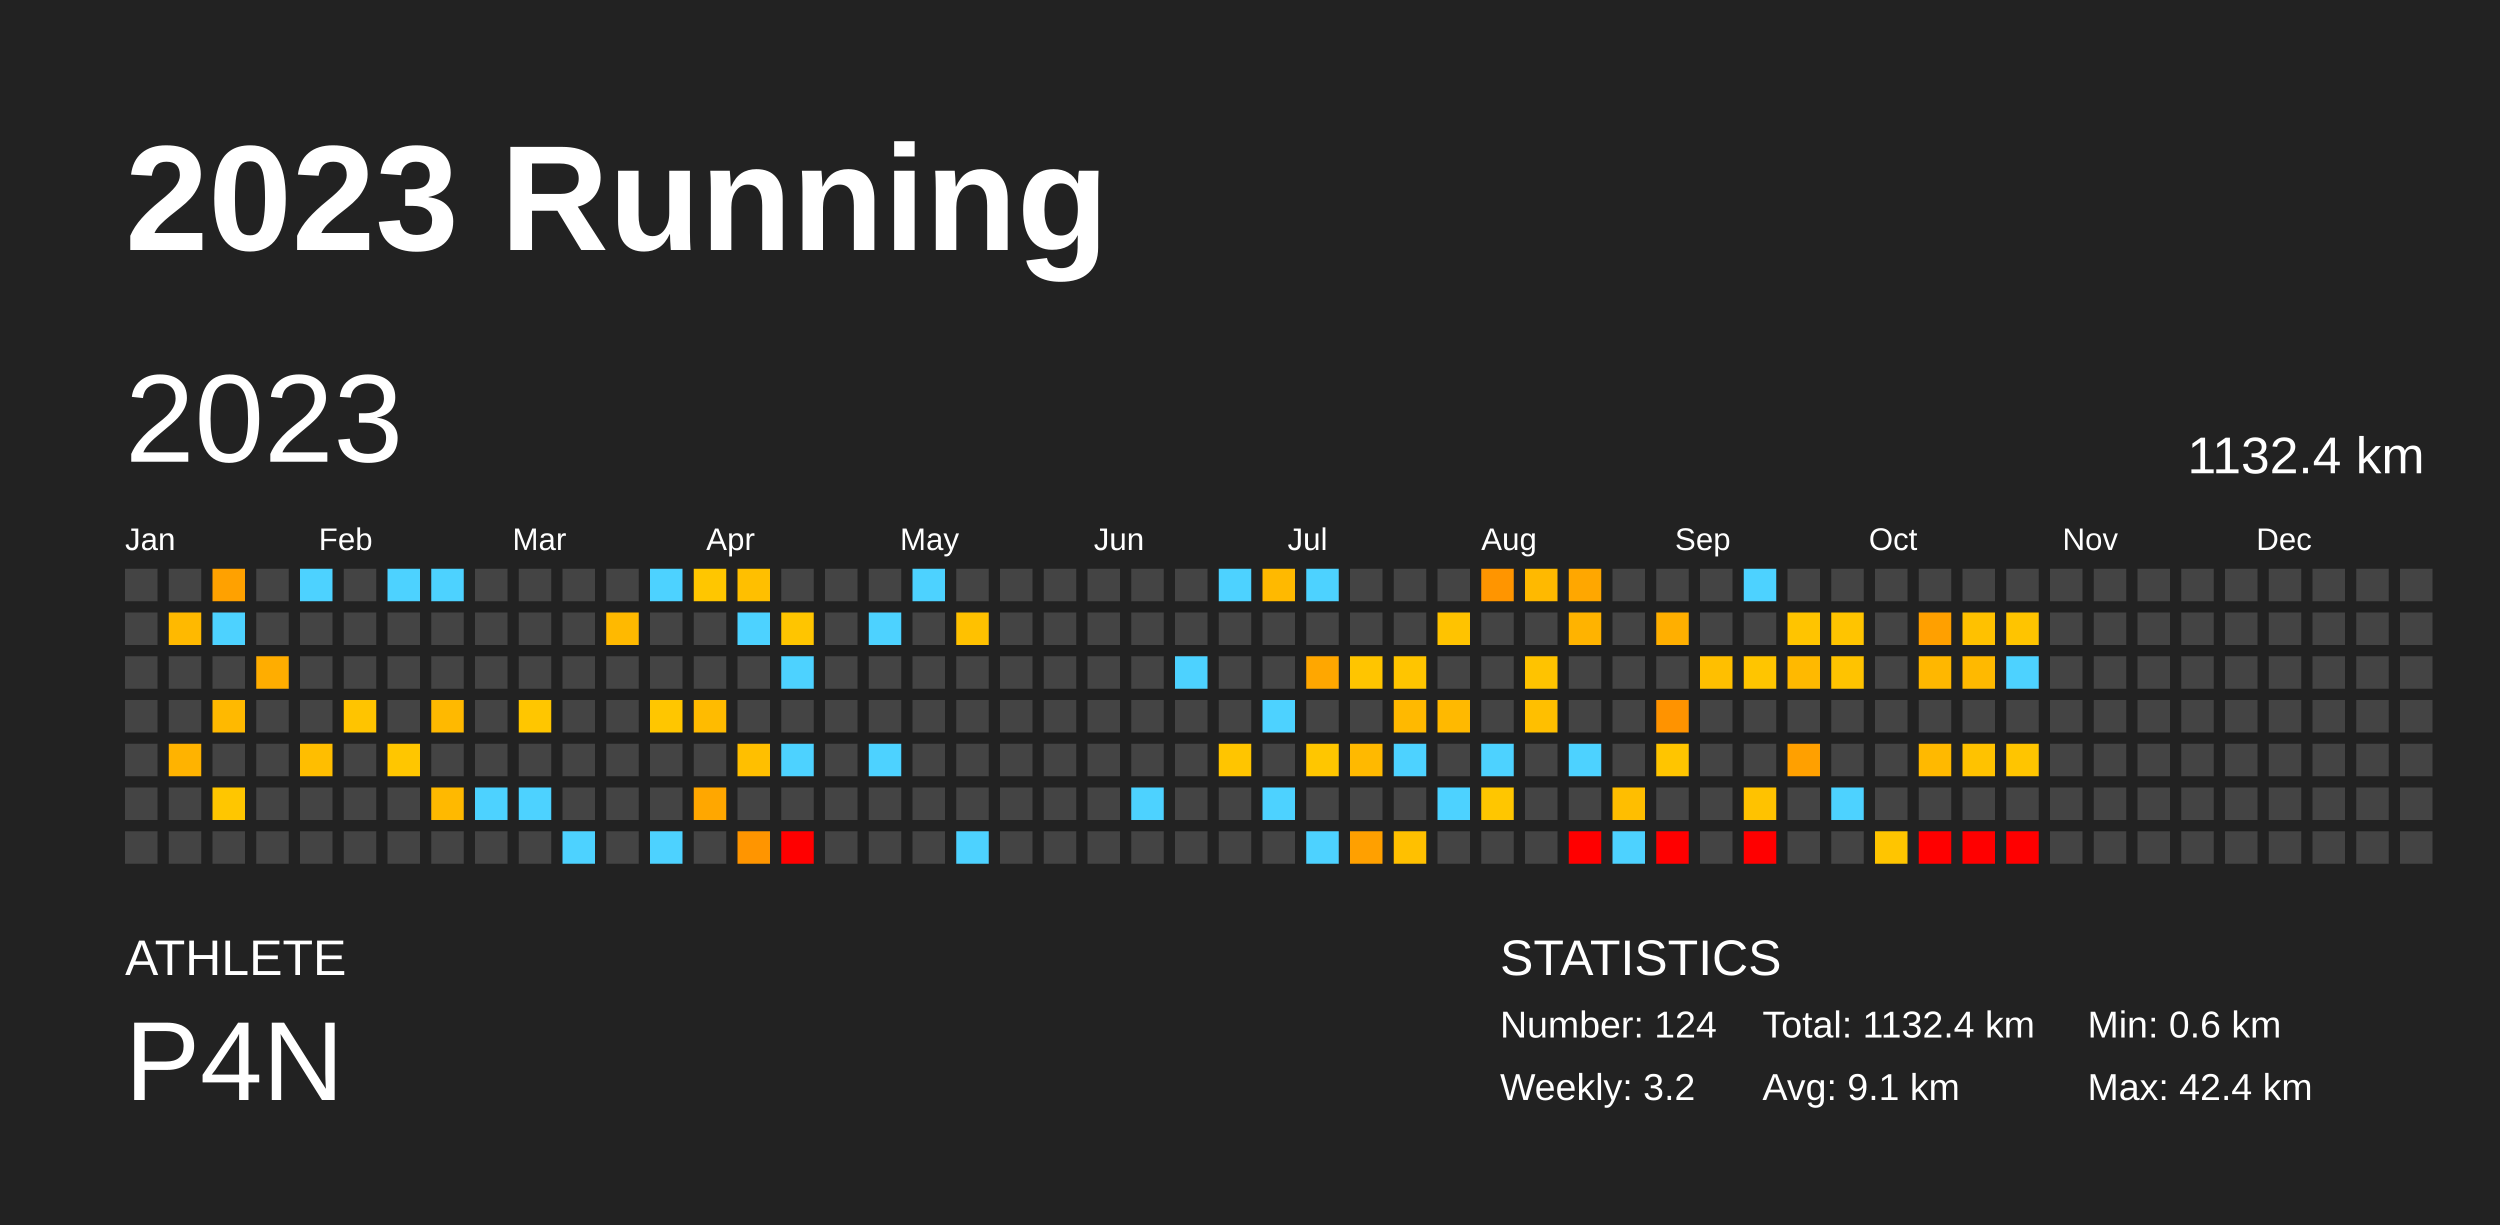
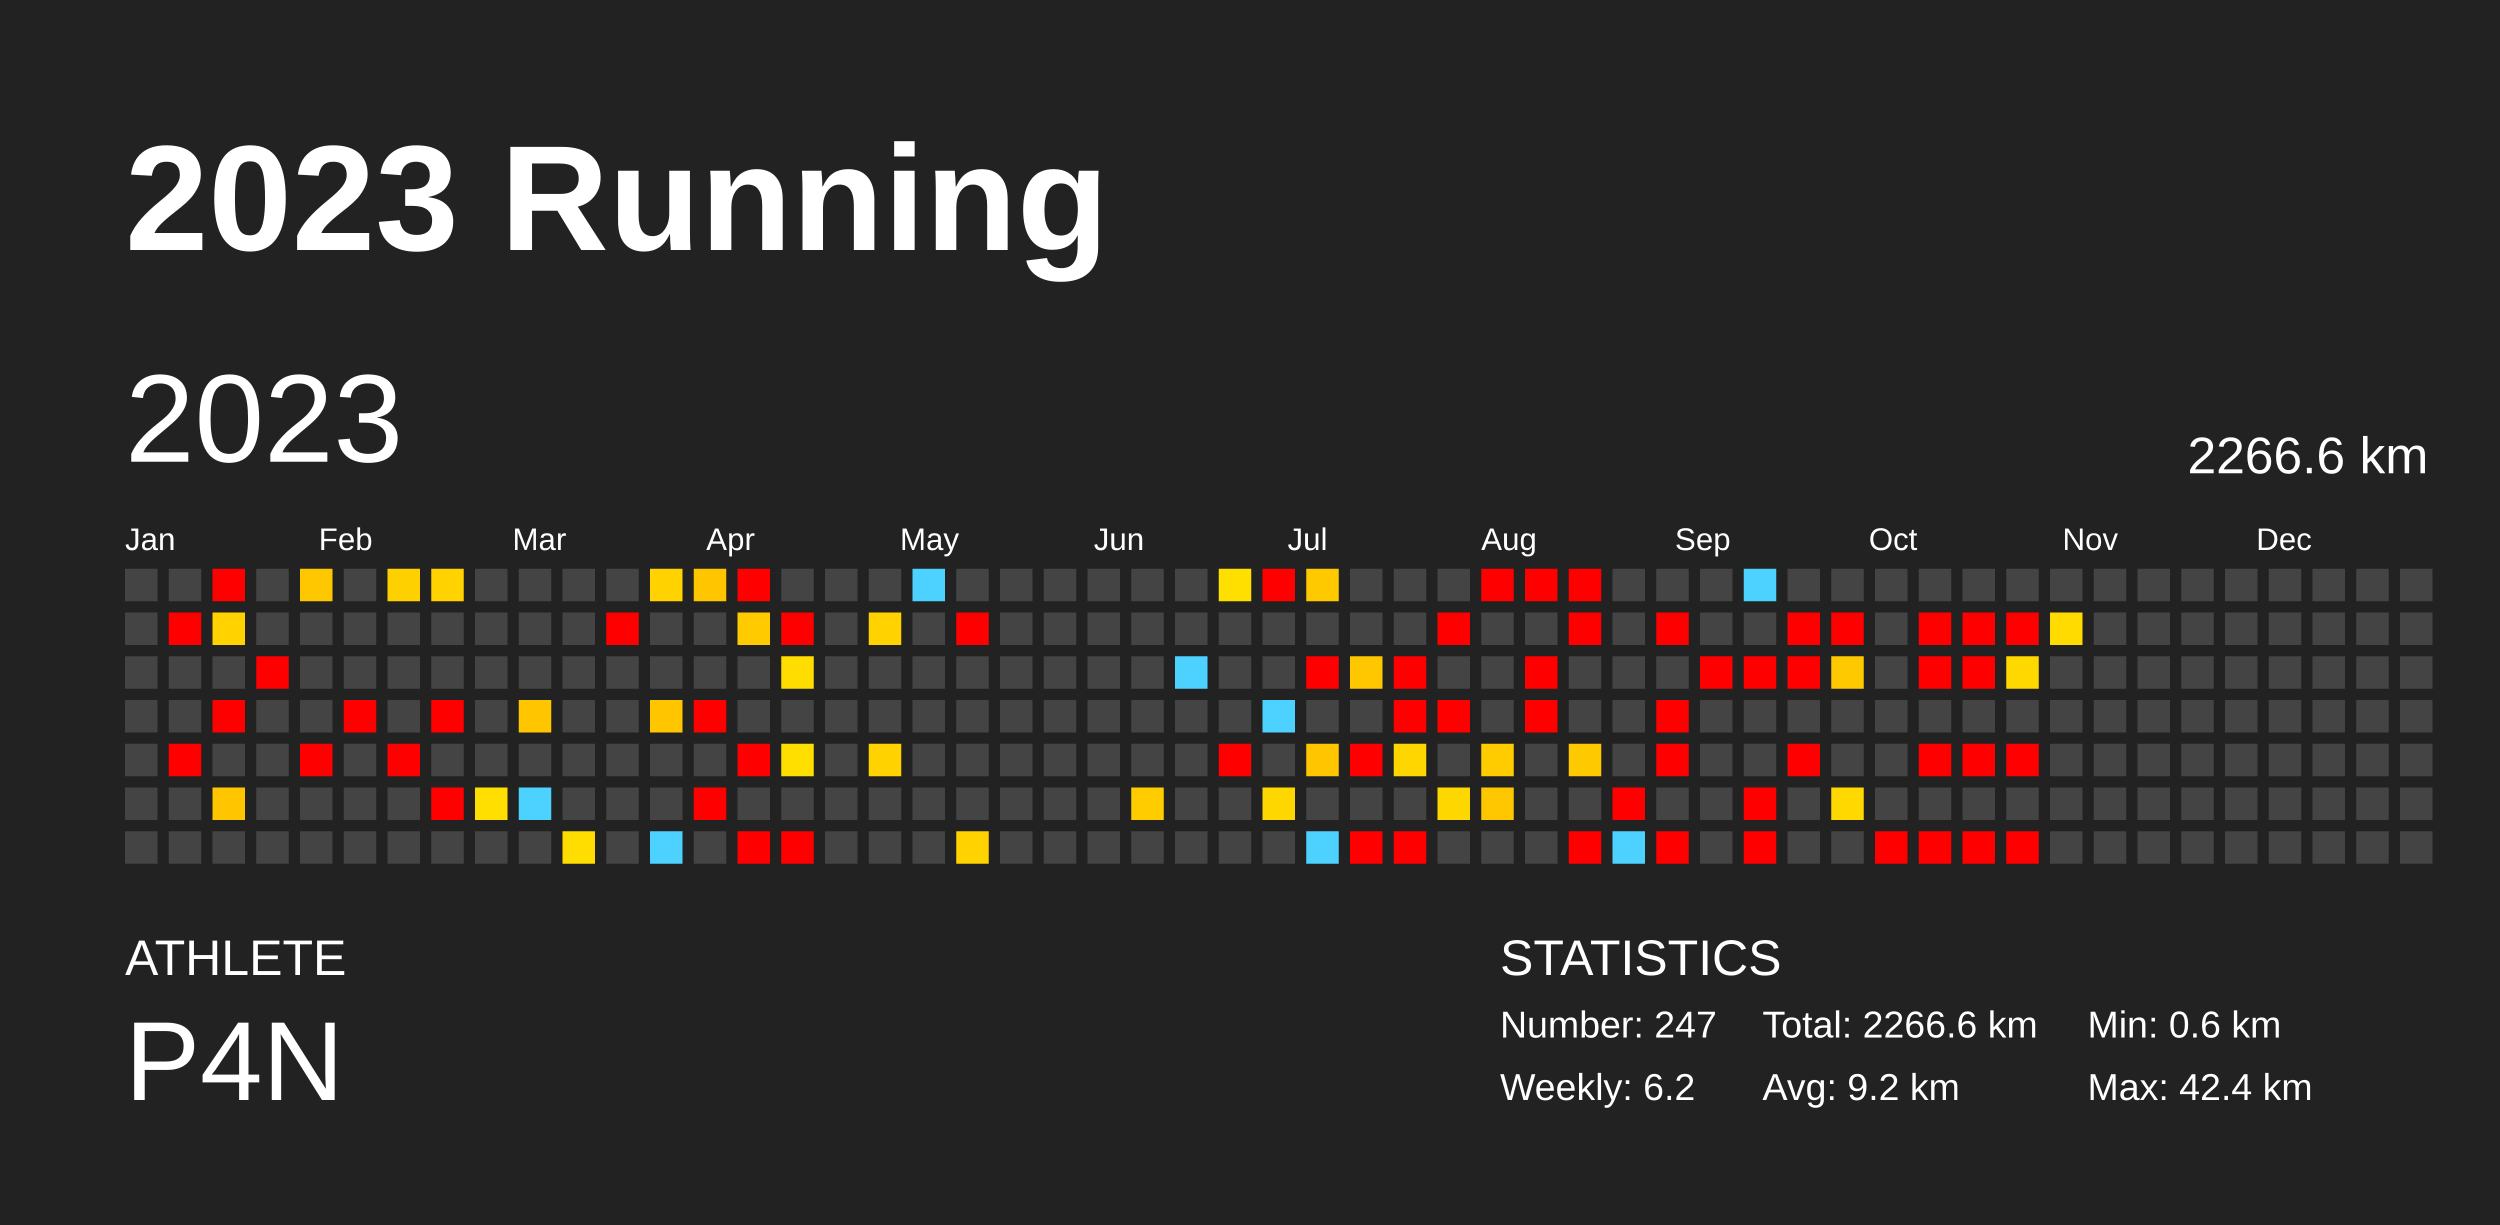
<svg xmlns="http://www.w3.org/2000/svg" baseProfile="full" height="98mm" version="1.1" viewBox="0,0,200,98" width="200mm">
  <defs />
  <rect fill="#222222" height="98" width="200" x="0" y="0" />
  <text fill="#FFFFFF" style="font-size:12px; font-family:Arial; font-weight:bold;" x="10" y="20">2023 Running</text>
  <text fill="#FFFFFF" style="font-size:4px; font-family:Arial" x="10" y="78">ATHLETE</text>
  <text fill="#FFFFFF" style="font-size:9px; font-family:Arial" x="10" y="88">P4N</text>
  <text fill="#FFFFFF" style="font-size:4px; font-family:Arial" x="120" y="78">STATISTICS</text>
-   <text fill="#FFFFFF" style="font-size:3px; font-family:Arial" x="120" y="83">Number: 124</text>
-   <text fill="#FFFFFF" style="font-size:3px; font-family:Arial" x="120" y="88">Weekly: 3.2</text>
-   <text fill="#FFFFFF" style="font-size:3px; font-family:Arial" x="141" y="83">Total: 1132.4 km</text>
-   <text fill="#FFFFFF" style="font-size:3px; font-family:Arial" x="141" y="88">Avg: 9.1 km</text>
+   <text fill="#FFFFFF" style="font-size:3px; font-family:Arial" x="120" y="83">Number: 247</text>
+   <text fill="#FFFFFF" style="font-size:3px; font-family:Arial" x="120" y="88">Weekly: 6.2</text>
+   <text fill="#FFFFFF" style="font-size:3px; font-family:Arial" x="141" y="83">Total: 2266.6 km</text>
+   <text fill="#FFFFFF" style="font-size:3px; font-family:Arial" x="141" y="88">Avg: 9.2 km</text>
  <text fill="#FFFFFF" style="font-size:3px; font-family:Arial" x="167" y="83">Min: 0.6 km</text>
  <text fill="#FFFFFF" style="font-size:3px; font-family:Arial" x="167" y="88">Max: 42.4 km</text>
  <text dominant-baseline="hanging" fill="#FFFFFF" style="font-size:10.0px; font-family:Arial;" x="10" y="30">2023</text>
-   <text dominant-baseline="hanging" fill="#FFFFFF" style="font-size:4.125px; font-family:Arial;" x="175" y="35">1132.4 km</text>
+   <text dominant-baseline="hanging" fill="#FFFFFF" style="font-size:4.125px; font-family:Arial;" x="175" y="35">2266.6 km</text>
  <text fill="#FFFFFF" style="font-size:2.5px; font-family:Arial" x="10.0" y="44">Jan</text>
  <text fill="#FFFFFF" style="font-size:2.5px; font-family:Arial" x="25.5" y="44">Feb</text>
  <text fill="#FFFFFF" style="font-size:2.5px; font-family:Arial" x="41.0" y="44">Mar</text>
  <text fill="#FFFFFF" style="font-size:2.5px; font-family:Arial" x="56.5" y="44">Apr</text>
  <text fill="#FFFFFF" style="font-size:2.5px; font-family:Arial" x="72.0" y="44">May</text>
  <text fill="#FFFFFF" style="font-size:2.5px; font-family:Arial" x="87.5" y="44">Jun</text>
  <text fill="#FFFFFF" style="font-size:2.5px; font-family:Arial" x="103.0" y="44">Jul</text>
  <text fill="#FFFFFF" style="font-size:2.5px; font-family:Arial" x="118.5" y="44">Aug</text>
  <text fill="#FFFFFF" style="font-size:2.5px; font-family:Arial" x="134.0" y="44">Sep</text>
  <text fill="#FFFFFF" style="font-size:2.5px; font-family:Arial" x="149.5" y="44">Oct</text>
  <text fill="#FFFFFF" style="font-size:2.5px; font-family:Arial" x="165.0" y="44">Nov</text>
  <text fill="#FFFFFF" style="font-size:2.5px; font-family:Arial" x="180.5" y="44">Dec</text>
  <rect fill="#444444" height="2.6" width="2.6" x="10.0" y="45.5" />
  <rect fill="#444444" height="2.6" width="2.6" x="10.0" y="49.0" />
  <rect fill="#444444" height="2.6" width="2.6" x="10.0" y="52.5" />
  <rect fill="#444444" height="2.6" width="2.6" x="10.0" y="56.0" />
  <rect fill="#444444" height="2.6" width="2.6" x="10.0" y="59.5" />
  <rect fill="#444444" height="2.6" width="2.6" x="10.0" y="63.0" />
  <rect fill="#444444" height="2.6" width="2.6" x="10.0" y="66.5" />
  <rect fill="#444444" height="2.6" width="2.6" x="13.5" y="45.5" />
-   <rect fill="#ffb900" height="2.6" width="2.6" x="13.5" y="49.0" />
+   <rect fill="red" height="2.6" width="2.6" x="13.5" y="49.0" />
  <rect fill="#444444" height="2.6" width="2.6" x="13.5" y="52.5" />
  <rect fill="#444444" height="2.6" width="2.6" x="13.5" y="56.0" />
-   <rect fill="#ffb300" height="2.6" width="2.6" x="13.5" y="59.5" />
+   <rect fill="red" height="2.6" width="2.6" x="13.5" y="59.5" />
  <rect fill="#444444" height="2.6" width="2.6" x="13.5" y="63.0" />
  <rect fill="#444444" height="2.6" width="2.6" x="13.5" y="66.5" />
-   <rect fill="#ffa100" height="2.6" width="2.6" x="17.0" y="45.5" />
-   <rect fill="#4dd2ff" height="2.6" width="2.6" x="17.0" y="49.0" />
+   <rect fill="red" height="2.6" width="2.6" x="17.0" y="45.5" />
+   <rect fill="#ffd200" height="2.6" width="2.6" x="17.0" y="49.0" />
  <rect fill="#444444" height="2.6" width="2.6" x="17.0" y="52.5" />
-   <rect fill="#ffb900" height="2.6" width="2.6" x="17.0" y="56.0" />
+   <rect fill="red" height="2.6" width="2.6" x="17.0" y="56.0" />
  <rect fill="#444444" height="2.6" width="2.6" x="17.0" y="59.5" />
  <rect fill="#ffc600" height="2.6" width="2.6" x="17.0" y="63.0" />
  <rect fill="#444444" height="2.6" width="2.6" x="17.0" y="66.5" />
  <rect fill="#444444" height="2.6" width="2.6" x="20.5" y="45.5" />
  <rect fill="#444444" height="2.6" width="2.6" x="20.5" y="49.0" />
-   <rect fill="#ffad00" height="2.6" width="2.6" x="20.5" y="52.5" />
+   <rect fill="red" height="2.6" width="2.6" x="20.5" y="52.5" />
  <rect fill="#444444" height="2.6" width="2.6" x="20.5" y="56.0" />
  <rect fill="#444444" height="2.6" width="2.6" x="20.5" y="59.5" />
  <rect fill="#444444" height="2.6" width="2.6" x="20.5" y="63.0" />
  <rect fill="#444444" height="2.6" width="2.6" x="20.5" y="66.5" />
-   <rect fill="#4dd2ff" height="2.6" width="2.6" x="24.0" y="45.5" />
+   <rect fill="#ffc700" height="2.6" width="2.6" x="24.0" y="45.5" />
  <rect fill="#444444" height="2.6" width="2.6" x="24.0" y="49.0" />
  <rect fill="#444444" height="2.6" width="2.6" x="24.0" y="52.5" />
  <rect fill="#444444" height="2.6" width="2.6" x="24.0" y="56.0" />
-   <rect fill="#ffbe00" height="2.6" width="2.6" x="24.0" y="59.5" />
+   <rect fill="red" height="2.6" width="2.6" x="24.0" y="59.5" />
  <rect fill="#444444" height="2.6" width="2.6" x="24.0" y="63.0" />
  <rect fill="#444444" height="2.6" width="2.6" x="24.0" y="66.5" />
  <rect fill="#444444" height="2.6" width="2.6" x="27.5" y="45.5" />
  <rect fill="#444444" height="2.6" width="2.6" x="27.5" y="49.0" />
  <rect fill="#444444" height="2.6" width="2.6" x="27.5" y="52.5" />
-   <rect fill="#ffc400" height="2.6" width="2.6" x="27.5" y="56.0" />
+   <rect fill="red" height="2.6" width="2.6" x="27.5" y="56.0" />
  <rect fill="#444444" height="2.6" width="2.6" x="27.5" y="59.5" />
  <rect fill="#444444" height="2.6" width="2.6" x="27.5" y="63.0" />
  <rect fill="#444444" height="2.6" width="2.6" x="27.5" y="66.5" />
-   <rect fill="#4dd2ff" height="2.6" width="2.6" x="31.0" y="45.5" />
+   <rect fill="#ffd000" height="2.6" width="2.6" x="31.0" y="45.5" />
  <rect fill="#444444" height="2.6" width="2.6" x="31.0" y="49.0" />
  <rect fill="#444444" height="2.6" width="2.6" x="31.0" y="52.5" />
  <rect fill="#444444" height="2.6" width="2.6" x="31.0" y="56.0" />
-   <rect fill="#ffc600" height="2.6" width="2.6" x="31.0" y="59.5" />
+   <rect fill="red" height="2.6" width="2.6" x="31.0" y="59.5" />
  <rect fill="#444444" height="2.6" width="2.6" x="31.0" y="63.0" />
  <rect fill="#444444" height="2.6" width="2.6" x="31.0" y="66.5" />
-   <rect fill="#4dd2ff" height="2.6" width="2.6" x="34.5" y="45.5" />
+   <rect fill="#ffd200" height="2.6" width="2.6" x="34.5" y="45.5" />
  <rect fill="#444444" height="2.6" width="2.6" x="34.5" y="49.0" />
  <rect fill="#444444" height="2.6" width="2.6" x="34.5" y="52.5" />
-   <rect fill="#ffb900" height="2.6" width="2.6" x="34.5" y="56.0" />
+   <rect fill="red" height="2.6" width="2.6" x="34.5" y="56.0" />
  <rect fill="#444444" height="2.6" width="2.6" x="34.5" y="59.5" />
-   <rect fill="#ffb900" height="2.6" width="2.6" x="34.5" y="63.0" />
+   <rect fill="red" height="2.6" width="2.6" x="34.5" y="63.0" />
  <rect fill="#444444" height="2.6" width="2.6" x="34.5" y="66.5" />
  <rect fill="#444444" height="2.6" width="2.6" x="38.0" y="45.5" />
  <rect fill="#444444" height="2.6" width="2.6" x="38.0" y="49.0" />
  <rect fill="#444444" height="2.6" width="2.6" x="38.0" y="52.5" />
  <rect fill="#444444" height="2.6" width="2.6" x="38.0" y="56.0" />
  <rect fill="#444444" height="2.6" width="2.6" x="38.0" y="59.5" />
-   <rect fill="#4dd2ff" height="2.6" width="2.6" x="38.0" y="63.0" />
+   <rect fill="#ffdf00" height="2.6" width="2.6" x="38.0" y="63.0" />
  <rect fill="#444444" height="2.6" width="2.6" x="38.0" y="66.5" />
  <rect fill="#444444" height="2.6" width="2.6" x="41.5" y="45.5" />
  <rect fill="#444444" height="2.6" width="2.6" x="41.5" y="49.0" />
  <rect fill="#444444" height="2.6" width="2.6" x="41.5" y="52.5" />
  <rect fill="#ffc600" height="2.6" width="2.6" x="41.5" y="56.0" />
  <rect fill="#444444" height="2.6" width="2.6" x="41.5" y="59.5" />
  <rect fill="#4dd2ff" height="2.6" width="2.6" x="41.5" y="63.0" />
  <rect fill="#444444" height="2.6" width="2.6" x="41.5" y="66.5" />
  <rect fill="#444444" height="2.6" width="2.6" x="45.0" y="45.5" />
  <rect fill="#444444" height="2.6" width="2.6" x="45.0" y="49.0" />
  <rect fill="#444444" height="2.6" width="2.6" x="45.0" y="52.5" />
  <rect fill="#444444" height="2.6" width="2.6" x="45.0" y="56.0" />
  <rect fill="#444444" height="2.6" width="2.6" x="45.0" y="59.5" />
  <rect fill="#444444" height="2.6" width="2.6" x="45.0" y="63.0" />
-   <rect fill="#4dd2ff" height="2.6" width="2.6" x="45.0" y="66.5" />
+   <rect fill="#ffdd00" height="2.6" width="2.6" x="45.0" y="66.5" />
  <rect fill="#444444" height="2.6" width="2.6" x="48.5" y="45.5" />
-   <rect fill="#ffb900" height="2.6" width="2.6" x="48.5" y="49.0" />
+   <rect fill="red" height="2.6" width="2.6" x="48.5" y="49.0" />
  <rect fill="#444444" height="2.6" width="2.6" x="48.5" y="52.5" />
  <rect fill="#444444" height="2.6" width="2.6" x="48.5" y="56.0" />
  <rect fill="#444444" height="2.6" width="2.6" x="48.5" y="59.5" />
  <rect fill="#444444" height="2.6" width="2.6" x="48.5" y="63.0" />
  <rect fill="#444444" height="2.6" width="2.6" x="48.5" y="66.5" />
-   <rect fill="#4dd2ff" height="2.6" width="2.6" x="52.0" y="45.5" />
+   <rect fill="#ffd200" height="2.6" width="2.6" x="52.0" y="45.5" />
  <rect fill="#444444" height="2.6" width="2.6" x="52.0" y="49.0" />
  <rect fill="#444444" height="2.6" width="2.6" x="52.0" y="52.5" />
  <rect fill="#ffc600" height="2.6" width="2.6" x="52.0" y="56.0" />
  <rect fill="#444444" height="2.6" width="2.6" x="52.0" y="59.5" />
  <rect fill="#444444" height="2.6" width="2.6" x="52.0" y="63.0" />
  <rect fill="#4dd2ff" height="2.6" width="2.6" x="52.0" y="66.5" />
  <rect fill="#ffc600" height="2.6" width="2.6" x="55.5" y="45.5" />
  <rect fill="#444444" height="2.6" width="2.6" x="55.5" y="49.0" />
  <rect fill="#444444" height="2.6" width="2.6" x="55.5" y="52.5" />
-   <rect fill="#ffbb00" height="2.6" width="2.6" x="55.5" y="56.0" />
+   <rect fill="red" height="2.6" width="2.6" x="55.5" y="56.0" />
  <rect fill="#444444" height="2.6" width="2.6" x="55.5" y="59.5" />
-   <rect fill="#ffa700" height="2.6" width="2.6" x="55.5" y="63.0" />
+   <rect fill="red" height="2.6" width="2.6" x="55.5" y="63.0" />
  <rect fill="#444444" height="2.6" width="2.6" x="55.5" y="66.5" />
-   <rect fill="#ffbf00" height="2.6" width="2.6" x="59.0" y="45.5" />
-   <rect fill="#4dd2ff" height="2.6" width="2.6" x="59.0" y="49.0" />
+   <rect fill="red" height="2.6" width="2.6" x="59.0" y="45.5" />
+   <rect fill="#ffcb00" height="2.6" width="2.6" x="59.0" y="49.0" />
  <rect fill="#444444" height="2.6" width="2.6" x="59.0" y="52.5" />
  <rect fill="#444444" height="2.6" width="2.6" x="59.0" y="56.0" />
-   <rect fill="#ffbf00" height="2.6" width="2.6" x="59.0" y="59.5" />
+   <rect fill="red" height="2.6" width="2.6" x="59.0" y="59.5" />
  <rect fill="#444444" height="2.6" width="2.6" x="59.0" y="63.0" />
-   <rect fill="#ff9500" height="2.6" width="2.6" x="59.0" y="66.5" />
+   <rect fill="red" height="2.6" width="2.6" x="59.0" y="66.5" />
  <rect fill="#444444" height="2.6" width="2.6" x="62.5" y="45.5" />
-   <rect fill="#ffc500" height="2.6" width="2.6" x="62.5" y="49.0" />
-   <rect fill="#4dd2ff" height="2.6" width="2.6" x="62.5" y="52.5" />
+   <rect fill="red" height="2.6" width="2.6" x="62.5" y="49.0" />
+   <rect fill="#ffdd00" height="2.6" width="2.6" x="62.5" y="52.5" />
  <rect fill="#444444" height="2.6" width="2.6" x="62.5" y="56.0" />
-   <rect fill="#4dd2ff" height="2.6" width="2.6" x="62.5" y="59.5" />
+   <rect fill="#ffdf00" height="2.6" width="2.6" x="62.5" y="59.5" />
  <rect fill="#444444" height="2.6" width="2.6" x="62.5" y="63.0" />
  <rect fill="red" height="2.6" width="2.6" x="62.5" y="66.5" />
  <rect fill="#444444" height="2.6" width="2.6" x="66.0" y="45.5" />
  <rect fill="#444444" height="2.6" width="2.6" x="66.0" y="49.0" />
  <rect fill="#444444" height="2.6" width="2.6" x="66.0" y="52.5" />
  <rect fill="#444444" height="2.6" width="2.6" x="66.0" y="56.0" />
  <rect fill="#444444" height="2.6" width="2.6" x="66.0" y="59.5" />
  <rect fill="#444444" height="2.6" width="2.6" x="66.0" y="63.0" />
  <rect fill="#444444" height="2.6" width="2.6" x="66.0" y="66.5" />
  <rect fill="#444444" height="2.6" width="2.6" x="69.5" y="45.5" />
-   <rect fill="#4dd2ff" height="2.6" width="2.6" x="69.5" y="49.0" />
+   <rect fill="#ffd200" height="2.6" width="2.6" x="69.5" y="49.0" />
  <rect fill="#444444" height="2.6" width="2.6" x="69.5" y="52.5" />
  <rect fill="#444444" height="2.6" width="2.6" x="69.5" y="56.0" />
-   <rect fill="#4dd2ff" height="2.6" width="2.6" x="69.5" y="59.5" />
+   <rect fill="#ffd200" height="2.6" width="2.6" x="69.5" y="59.5" />
  <rect fill="#444444" height="2.6" width="2.6" x="69.5" y="63.0" />
  <rect fill="#444444" height="2.6" width="2.6" x="69.5" y="66.5" />
  <rect fill="#4dd2ff" height="2.6" width="2.6" x="73.0" y="45.5" />
  <rect fill="#444444" height="2.6" width="2.6" x="73.0" y="49.0" />
  <rect fill="#444444" height="2.6" width="2.6" x="73.0" y="52.5" />
  <rect fill="#444444" height="2.6" width="2.6" x="73.0" y="56.0" />
  <rect fill="#444444" height="2.6" width="2.6" x="73.0" y="59.5" />
  <rect fill="#444444" height="2.6" width="2.6" x="73.0" y="63.0" />
  <rect fill="#444444" height="2.6" width="2.6" x="73.0" y="66.5" />
  <rect fill="#444444" height="2.6" width="2.6" x="76.5" y="45.5" />
-   <rect fill="#ffc100" height="2.6" width="2.6" x="76.5" y="49.0" />
+   <rect fill="red" height="2.6" width="2.6" x="76.5" y="49.0" />
  <rect fill="#444444" height="2.6" width="2.6" x="76.5" y="52.5" />
  <rect fill="#444444" height="2.6" width="2.6" x="76.5" y="56.0" />
  <rect fill="#444444" height="2.6" width="2.6" x="76.5" y="59.5" />
  <rect fill="#444444" height="2.6" width="2.6" x="76.5" y="63.0" />
-   <rect fill="#4dd2ff" height="2.6" width="2.6" x="76.5" y="66.5" />
+   <rect fill="#ffd200" height="2.6" width="2.6" x="76.5" y="66.5" />
  <rect fill="#444444" height="2.6" width="2.6" x="80.0" y="45.5" />
  <rect fill="#444444" height="2.6" width="2.6" x="80.0" y="49.0" />
  <rect fill="#444444" height="2.6" width="2.6" x="80.0" y="52.5" />
  <rect fill="#444444" height="2.6" width="2.6" x="80.0" y="56.0" />
  <rect fill="#444444" height="2.6" width="2.6" x="80.0" y="59.5" />
  <rect fill="#444444" height="2.6" width="2.6" x="80.0" y="63.0" />
  <rect fill="#444444" height="2.6" width="2.6" x="80.0" y="66.5" />
  <rect fill="#444444" height="2.6" width="2.6" x="83.5" y="45.5" />
  <rect fill="#444444" height="2.6" width="2.6" x="83.5" y="49.0" />
  <rect fill="#444444" height="2.6" width="2.6" x="83.5" y="52.5" />
  <rect fill="#444444" height="2.6" width="2.6" x="83.5" y="56.0" />
  <rect fill="#444444" height="2.6" width="2.6" x="83.5" y="59.5" />
  <rect fill="#444444" height="2.6" width="2.6" x="83.5" y="63.0" />
  <rect fill="#444444" height="2.6" width="2.6" x="83.5" y="66.5" />
  <rect fill="#444444" height="2.6" width="2.6" x="87.0" y="45.5" />
  <rect fill="#444444" height="2.6" width="2.6" x="87.0" y="49.0" />
  <rect fill="#444444" height="2.6" width="2.6" x="87.0" y="52.5" />
  <rect fill="#444444" height="2.6" width="2.6" x="87.0" y="56.0" />
  <rect fill="#444444" height="2.6" width="2.6" x="87.0" y="59.5" />
  <rect fill="#444444" height="2.6" width="2.6" x="87.0" y="63.0" />
  <rect fill="#444444" height="2.6" width="2.6" x="87.0" y="66.5" />
  <rect fill="#444444" height="2.6" width="2.6" x="90.5" y="45.5" />
  <rect fill="#444444" height="2.6" width="2.6" x="90.5" y="49.0" />
  <rect fill="#444444" height="2.6" width="2.6" x="90.5" y="52.5" />
  <rect fill="#444444" height="2.6" width="2.6" x="90.5" y="56.0" />
  <rect fill="#444444" height="2.6" width="2.6" x="90.5" y="59.5" />
-   <rect fill="#4dd2ff" height="2.6" width="2.6" x="90.5" y="63.0" />
+   <rect fill="#ffcc00" height="2.6" width="2.6" x="90.5" y="63.0" />
  <rect fill="#444444" height="2.6" width="2.6" x="90.5" y="66.5" />
  <rect fill="#444444" height="2.6" width="2.6" x="94.0" y="45.5" />
  <rect fill="#444444" height="2.6" width="2.6" x="94.0" y="49.0" />
  <rect fill="#4dd2ff" height="2.6" width="2.6" x="94.0" y="52.5" />
  <rect fill="#444444" height="2.6" width="2.6" x="94.0" y="56.0" />
  <rect fill="#444444" height="2.6" width="2.6" x="94.0" y="59.5" />
  <rect fill="#444444" height="2.6" width="2.6" x="94.0" y="63.0" />
  <rect fill="#444444" height="2.6" width="2.6" x="94.0" y="66.5" />
-   <rect fill="#4dd2ff" height="2.6" width="2.6" x="97.5" y="45.5" />
+   <rect fill="#ffdf00" height="2.6" width="2.6" x="97.5" y="45.5" />
  <rect fill="#444444" height="2.6" width="2.6" x="97.5" y="49.0" />
  <rect fill="#444444" height="2.6" width="2.6" x="97.5" y="52.5" />
  <rect fill="#444444" height="2.6" width="2.6" x="97.5" y="56.0" />
-   <rect fill="#ffc500" height="2.6" width="2.6" x="97.5" y="59.5" />
+   <rect fill="red" height="2.6" width="2.6" x="97.5" y="59.5" />
  <rect fill="#444444" height="2.6" width="2.6" x="97.5" y="63.0" />
  <rect fill="#444444" height="2.6" width="2.6" x="97.5" y="66.5" />
-   <rect fill="#ffb900" height="2.6" width="2.6" x="101.0" y="45.5" />
+   <rect fill="red" height="2.6" width="2.6" x="101.0" y="45.5" />
  <rect fill="#444444" height="2.6" width="2.6" x="101.0" y="49.0" />
  <rect fill="#444444" height="2.6" width="2.6" x="101.0" y="52.5" />
  <rect fill="#4dd2ff" height="2.6" width="2.6" x="101.0" y="56.0" />
  <rect fill="#444444" height="2.6" width="2.6" x="101.0" y="59.5" />
-   <rect fill="#4dd2ff" height="2.6" width="2.6" x="101.0" y="63.0" />
+   <rect fill="#ffd700" height="2.6" width="2.6" x="101.0" y="63.0" />
  <rect fill="#444444" height="2.6" width="2.6" x="101.0" y="66.5" />
-   <rect fill="#4dd2ff" height="2.6" width="2.6" x="104.5" y="45.5" />
+   <rect fill="#ffc900" height="2.6" width="2.6" x="104.5" y="45.5" />
  <rect fill="#444444" height="2.6" width="2.6" x="104.5" y="49.0" />
-   <rect fill="#ffa700" height="2.6" width="2.6" x="104.5" y="52.5" />
+   <rect fill="red" height="2.6" width="2.6" x="104.5" y="52.5" />
  <rect fill="#444444" height="2.6" width="2.6" x="104.5" y="56.0" />
  <rect fill="#ffc600" height="2.6" width="2.6" x="104.5" y="59.5" />
  <rect fill="#444444" height="2.6" width="2.6" x="104.5" y="63.0" />
  <rect fill="#4dd2ff" height="2.6" width="2.6" x="104.5" y="66.5" />
  <rect fill="#444444" height="2.6" width="2.6" x="108.0" y="45.5" />
  <rect fill="#444444" height="2.6" width="2.6" x="108.0" y="49.0" />
-   <rect fill="#ffc500" height="2.6" width="2.6" x="108.0" y="52.5" />
+   <rect fill="#ffc700" height="2.6" width="2.6" x="108.0" y="52.5" />
  <rect fill="#444444" height="2.6" width="2.6" x="108.0" y="56.0" />
-   <rect fill="#ffb900" height="2.6" width="2.6" x="108.0" y="59.5" />
+   <rect fill="red" height="2.6" width="2.6" x="108.0" y="59.5" />
  <rect fill="#444444" height="2.6" width="2.6" x="108.0" y="63.0" />
-   <rect fill="#ffa000" height="2.6" width="2.6" x="108.0" y="66.5" />
+   <rect fill="red" height="2.6" width="2.6" x="108.0" y="66.5" />
  <rect fill="#444444" height="2.6" width="2.6" x="111.5" y="45.5" />
  <rect fill="#444444" height="2.6" width="2.6" x="111.5" y="49.0" />
-   <rect fill="#ffc500" height="2.6" width="2.6" x="111.5" y="52.5" />
-   <rect fill="#ffb900" height="2.6" width="2.6" x="111.5" y="56.0" />
-   <rect fill="#4dd2ff" height="2.6" width="2.6" x="111.5" y="59.5" />
+   <rect fill="red" height="2.6" width="2.6" x="111.5" y="52.5" />
+   <rect fill="red" height="2.6" width="2.6" x="111.5" y="56.0" />
+   <rect fill="#ffd600" height="2.6" width="2.6" x="111.5" y="59.5" />
  <rect fill="#444444" height="2.6" width="2.6" x="111.5" y="63.0" />
-   <rect fill="#ffc000" height="2.6" width="2.6" x="111.5" y="66.5" />
+   <rect fill="red" height="2.6" width="2.6" x="111.5" y="66.5" />
  <rect fill="#444444" height="2.6" width="2.6" x="115.0" y="45.5" />
-   <rect fill="#ffc300" height="2.6" width="2.6" x="115.0" y="49.0" />
+   <rect fill="red" height="2.6" width="2.6" x="115.0" y="49.0" />
  <rect fill="#444444" height="2.6" width="2.6" x="115.0" y="52.5" />
-   <rect fill="#ffb900" height="2.6" width="2.6" x="115.0" y="56.0" />
+   <rect fill="red" height="2.6" width="2.6" x="115.0" y="56.0" />
  <rect fill="#444444" height="2.6" width="2.6" x="115.0" y="59.5" />
-   <rect fill="#4dd2ff" height="2.6" width="2.6" x="115.0" y="63.0" />
+   <rect fill="#ffd700" height="2.6" width="2.6" x="115.0" y="63.0" />
  <rect fill="#444444" height="2.6" width="2.6" x="115.0" y="66.5" />
-   <rect fill="#ff9500" height="2.6" width="2.6" x="118.5" y="45.5" />
+   <rect fill="red" height="2.6" width="2.6" x="118.5" y="45.5" />
  <rect fill="#444444" height="2.6" width="2.6" x="118.5" y="49.0" />
  <rect fill="#444444" height="2.6" width="2.6" x="118.5" y="52.5" />
  <rect fill="#444444" height="2.6" width="2.6" x="118.5" y="56.0" />
-   <rect fill="#4dd2ff" height="2.6" width="2.6" x="118.5" y="59.5" />
-   <rect fill="#ffc600" height="2.6" width="2.6" x="118.5" y="63.0" />
+   <rect fill="#ffcc00" height="2.6" width="2.6" x="118.5" y="59.5" />
+   <rect fill="#ffc700" height="2.6" width="2.6" x="118.5" y="63.0" />
  <rect fill="#444444" height="2.6" width="2.6" x="118.5" y="66.5" />
-   <rect fill="#ffb900" height="2.6" width="2.6" x="122.0" y="45.5" />
+   <rect fill="red" height="2.6" width="2.6" x="122.0" y="45.5" />
  <rect fill="#444444" height="2.6" width="2.6" x="122.0" y="49.0" />
-   <rect fill="#ffc300" height="2.6" width="2.6" x="122.0" y="52.5" />
-   <rect fill="#ffbf00" height="2.6" width="2.6" x="122.0" y="56.0" />
+   <rect fill="red" height="2.6" width="2.6" x="122.0" y="52.5" />
+   <rect fill="red" height="2.6" width="2.6" x="122.0" y="56.0" />
  <rect fill="#444444" height="2.6" width="2.6" x="122.0" y="59.5" />
  <rect fill="#444444" height="2.6" width="2.6" x="122.0" y="63.0" />
  <rect fill="#444444" height="2.6" width="2.6" x="122.0" y="66.5" />
-   <rect fill="#ffa700" height="2.6" width="2.6" x="125.5" y="45.5" />
-   <rect fill="#ffb300" height="2.6" width="2.6" x="125.5" y="49.0" />
+   <rect fill="red" height="2.6" width="2.6" x="125.5" y="45.5" />
+   <rect fill="red" height="2.6" width="2.6" x="125.5" y="49.0" />
  <rect fill="#444444" height="2.6" width="2.6" x="125.5" y="52.5" />
  <rect fill="#444444" height="2.6" width="2.6" x="125.5" y="56.0" />
-   <rect fill="#4dd2ff" height="2.6" width="2.6" x="125.5" y="59.5" />
+   <rect fill="#ffc900" height="2.6" width="2.6" x="125.5" y="59.5" />
  <rect fill="#444444" height="2.6" width="2.6" x="125.5" y="63.0" />
  <rect fill="red" height="2.6" width="2.6" x="125.5" y="66.5" />
  <rect fill="#444444" height="2.6" width="2.6" x="129.0" y="45.5" />
  <rect fill="#444444" height="2.6" width="2.6" x="129.0" y="49.0" />
  <rect fill="#444444" height="2.6" width="2.6" x="129.0" y="52.5" />
  <rect fill="#444444" height="2.6" width="2.6" x="129.0" y="56.0" />
  <rect fill="#444444" height="2.6" width="2.6" x="129.0" y="59.5" />
-   <rect fill="#ffbe00" height="2.6" width="2.6" x="129.0" y="63.0" />
+   <rect fill="red" height="2.6" width="2.6" x="129.0" y="63.0" />
  <rect fill="#4dd2ff" height="2.6" width="2.6" x="129.0" y="66.5" />
  <rect fill="#444444" height="2.6" width="2.6" x="132.5" y="45.5" />
-   <rect fill="#ffaf00" height="2.6" width="2.6" x="132.5" y="49.0" />
+   <rect fill="red" height="2.6" width="2.6" x="132.5" y="49.0" />
  <rect fill="#444444" height="2.6" width="2.6" x="132.5" y="52.5" />
-   <rect fill="#ff9300" height="2.6" width="2.6" x="132.5" y="56.0" />
-   <rect fill="#ffc500" height="2.6" width="2.6" x="132.5" y="59.5" />
+   <rect fill="red" height="2.6" width="2.6" x="132.5" y="56.0" />
+   <rect fill="red" height="2.6" width="2.6" x="132.5" y="59.5" />
  <rect fill="#444444" height="2.6" width="2.6" x="132.5" y="63.0" />
  <rect fill="red" height="2.6" width="2.6" x="132.5" y="66.5" />
  <rect fill="#444444" height="2.6" width="2.6" x="136.0" y="45.5" />
  <rect fill="#444444" height="2.6" width="2.6" x="136.0" y="49.0" />
-   <rect fill="#ffbf00" height="2.6" width="2.6" x="136.0" y="52.5" />
+   <rect fill="red" height="2.6" width="2.6" x="136.0" y="52.5" />
  <rect fill="#444444" height="2.6" width="2.6" x="136.0" y="56.0" />
  <rect fill="#444444" height="2.6" width="2.6" x="136.0" y="59.5" />
  <rect fill="#444444" height="2.6" width="2.6" x="136.0" y="63.0" />
  <rect fill="#444444" height="2.6" width="2.6" x="136.0" y="66.5" />
  <rect fill="#4dd2ff" height="2.6" width="2.6" x="139.5" y="45.5" />
  <rect fill="#444444" height="2.6" width="2.6" x="139.5" y="49.0" />
-   <rect fill="#ffc500" height="2.6" width="2.6" x="139.5" y="52.5" />
+   <rect fill="red" height="2.6" width="2.6" x="139.5" y="52.5" />
  <rect fill="#444444" height="2.6" width="2.6" x="139.5" y="56.0" />
  <rect fill="#444444" height="2.6" width="2.6" x="139.5" y="59.5" />
-   <rect fill="#ffc200" height="2.6" width="2.6" x="139.5" y="63.0" />
+   <rect fill="red" height="2.6" width="2.6" x="139.5" y="63.0" />
  <rect fill="red" height="2.6" width="2.6" x="139.5" y="66.5" />
  <rect fill="#444444" height="2.6" width="2.6" x="143.0" y="45.5" />
-   <rect fill="#ffc400" height="2.6" width="2.6" x="143.0" y="49.0" />
-   <rect fill="#ffb900" height="2.6" width="2.6" x="143.0" y="52.5" />
+   <rect fill="red" height="2.6" width="2.6" x="143.0" y="49.0" />
+   <rect fill="red" height="2.6" width="2.6" x="143.0" y="52.5" />
  <rect fill="#444444" height="2.6" width="2.6" x="143.0" y="56.0" />
-   <rect fill="#ffa000" height="2.6" width="2.6" x="143.0" y="59.5" />
+   <rect fill="red" height="2.6" width="2.6" x="143.0" y="59.5" />
  <rect fill="#444444" height="2.6" width="2.6" x="143.0" y="63.0" />
  <rect fill="#444444" height="2.6" width="2.6" x="143.0" y="66.5" />
  <rect fill="#444444" height="2.6" width="2.6" x="146.5" y="45.5" />
-   <rect fill="#ffc400" height="2.6" width="2.6" x="146.5" y="49.0" />
-   <rect fill="#ffc300" height="2.6" width="2.6" x="146.5" y="52.5" />
+   <rect fill="red" height="2.6" width="2.6" x="146.5" y="49.0" />
+   <rect fill="#ffc900" height="2.6" width="2.6" x="146.5" y="52.5" />
  <rect fill="#444444" height="2.6" width="2.6" x="146.5" y="56.0" />
  <rect fill="#444444" height="2.6" width="2.6" x="146.5" y="59.5" />
-   <rect fill="#4dd2ff" height="2.6" width="2.6" x="146.5" y="63.0" />
+   <rect fill="#ffd800" height="2.6" width="2.6" x="146.5" y="63.0" />
  <rect fill="#444444" height="2.6" width="2.6" x="146.5" y="66.5" />
  <rect fill="#444444" height="2.6" width="2.6" x="150.0" y="45.5" />
  <rect fill="#444444" height="2.6" width="2.6" x="150.0" y="49.0" />
  <rect fill="#444444" height="2.6" width="2.6" x="150.0" y="52.5" />
  <rect fill="#444444" height="2.6" width="2.6" x="150.0" y="56.0" />
  <rect fill="#444444" height="2.6" width="2.6" x="150.0" y="59.5" />
  <rect fill="#444444" height="2.6" width="2.6" x="150.0" y="63.0" />
-   <rect fill="#ffc500" height="2.6" width="2.6" x="150.0" y="66.5" />
+   <rect fill="red" height="2.6" width="2.6" x="150.0" y="66.5" />
  <rect fill="#444444" height="2.6" width="2.6" x="153.5" y="45.5" />
-   <rect fill="#ffa000" height="2.6" width="2.6" x="153.5" y="49.0" />
-   <rect fill="#ffb700" height="2.6" width="2.6" x="153.5" y="52.5" />
+   <rect fill="red" height="2.6" width="2.6" x="153.5" y="49.0" />
+   <rect fill="red" height="2.6" width="2.6" x="153.5" y="52.5" />
  <rect fill="#444444" height="2.6" width="2.6" x="153.5" y="56.0" />
-   <rect fill="#ffb900" height="2.6" width="2.6" x="153.5" y="59.5" />
+   <rect fill="red" height="2.6" width="2.6" x="153.5" y="59.5" />
  <rect fill="#444444" height="2.6" width="2.6" x="153.5" y="63.0" />
  <rect fill="red" height="2.6" width="2.6" x="153.5" y="66.5" />
  <rect fill="#444444" height="2.6" width="2.6" x="157.0" y="45.5" />
-   <rect fill="#ffc100" height="2.6" width="2.6" x="157.0" y="49.0" />
-   <rect fill="#ffb900" height="2.6" width="2.6" x="157.0" y="52.5" />
+   <rect fill="red" height="2.6" width="2.6" x="157.0" y="49.0" />
+   <rect fill="red" height="2.6" width="2.6" x="157.0" y="52.5" />
  <rect fill="#444444" height="2.6" width="2.6" x="157.0" y="56.0" />
-   <rect fill="#ffc200" height="2.6" width="2.6" x="157.0" y="59.5" />
+   <rect fill="red" height="2.6" width="2.6" x="157.0" y="59.5" />
  <rect fill="#444444" height="2.6" width="2.6" x="157.0" y="63.0" />
  <rect fill="red" height="2.6" width="2.6" x="157.0" y="66.5" />
  <rect fill="#444444" height="2.6" width="2.6" x="160.5" y="45.5" />
-   <rect fill="#ffc400" height="2.6" width="2.6" x="160.5" y="49.0" />
-   <rect fill="#4dd2ff" height="2.6" width="2.6" x="160.5" y="52.5" />
+   <rect fill="red" height="2.6" width="2.6" x="160.5" y="49.0" />
+   <rect fill="#ffd800" height="2.6" width="2.6" x="160.5" y="52.5" />
  <rect fill="#444444" height="2.6" width="2.6" x="160.5" y="56.0" />
-   <rect fill="#ffc500" height="2.6" width="2.6" x="160.5" y="59.5" />
+   <rect fill="red" height="2.6" width="2.6" x="160.5" y="59.5" />
  <rect fill="#444444" height="2.6" width="2.6" x="160.5" y="63.0" />
  <rect fill="red" height="2.6" width="2.6" x="160.5" y="66.5" />
  <rect fill="#444444" height="2.6" width="2.6" x="164.0" y="45.5" />
-   <rect fill="#444444" height="2.6" width="2.6" x="164.0" y="49.0" />
+   <rect fill="#ffdb00" height="2.6" width="2.6" x="164.0" y="49.0" />
  <rect fill="#444444" height="2.6" width="2.6" x="164.0" y="52.5" />
  <rect fill="#444444" height="2.6" width="2.6" x="164.0" y="56.0" />
  <rect fill="#444444" height="2.6" width="2.6" x="164.0" y="59.5" />
  <rect fill="#444444" height="2.6" width="2.6" x="164.0" y="63.0" />
  <rect fill="#444444" height="2.6" width="2.6" x="164.0" y="66.5" />
  <rect fill="#444444" height="2.6" width="2.6" x="167.5" y="45.5" />
  <rect fill="#444444" height="2.6" width="2.6" x="167.5" y="49.0" />
  <rect fill="#444444" height="2.6" width="2.6" x="167.5" y="52.5" />
  <rect fill="#444444" height="2.6" width="2.6" x="167.5" y="56.0" />
  <rect fill="#444444" height="2.6" width="2.6" x="167.5" y="59.5" />
  <rect fill="#444444" height="2.6" width="2.6" x="167.5" y="63.0" />
  <rect fill="#444444" height="2.6" width="2.6" x="167.5" y="66.5" />
  <rect fill="#444444" height="2.6" width="2.6" x="171.0" y="45.5" />
  <rect fill="#444444" height="2.6" width="2.6" x="171.0" y="49.0" />
  <rect fill="#444444" height="2.6" width="2.6" x="171.0" y="52.5" />
  <rect fill="#444444" height="2.6" width="2.6" x="171.0" y="56.0" />
  <rect fill="#444444" height="2.6" width="2.6" x="171.0" y="59.5" />
  <rect fill="#444444" height="2.6" width="2.6" x="171.0" y="63.0" />
  <rect fill="#444444" height="2.6" width="2.6" x="171.0" y="66.5" />
  <rect fill="#444444" height="2.6" width="2.6" x="174.5" y="45.5" />
  <rect fill="#444444" height="2.6" width="2.6" x="174.5" y="49.0" />
  <rect fill="#444444" height="2.6" width="2.6" x="174.5" y="52.5" />
  <rect fill="#444444" height="2.6" width="2.6" x="174.5" y="56.0" />
  <rect fill="#444444" height="2.6" width="2.6" x="174.5" y="59.5" />
  <rect fill="#444444" height="2.6" width="2.6" x="174.5" y="63.0" />
  <rect fill="#444444" height="2.6" width="2.6" x="174.5" y="66.5" />
  <rect fill="#444444" height="2.6" width="2.6" x="178.0" y="45.5" />
  <rect fill="#444444" height="2.6" width="2.6" x="178.0" y="49.0" />
  <rect fill="#444444" height="2.6" width="2.6" x="178.0" y="52.5" />
  <rect fill="#444444" height="2.6" width="2.6" x="178.0" y="56.0" />
  <rect fill="#444444" height="2.6" width="2.6" x="178.0" y="59.5" />
  <rect fill="#444444" height="2.6" width="2.6" x="178.0" y="63.0" />
  <rect fill="#444444" height="2.6" width="2.6" x="178.0" y="66.5" />
  <rect fill="#444444" height="2.6" width="2.6" x="181.5" y="45.5" />
  <rect fill="#444444" height="2.6" width="2.6" x="181.5" y="49.0" />
  <rect fill="#444444" height="2.6" width="2.6" x="181.5" y="52.5" />
  <rect fill="#444444" height="2.6" width="2.6" x="181.5" y="56.0" />
  <rect fill="#444444" height="2.6" width="2.6" x="181.5" y="59.5" />
  <rect fill="#444444" height="2.6" width="2.6" x="181.5" y="63.0" />
  <rect fill="#444444" height="2.6" width="2.6" x="181.5" y="66.5" />
  <rect fill="#444444" height="2.6" width="2.6" x="185.0" y="45.5" />
  <rect fill="#444444" height="2.6" width="2.6" x="185.0" y="49.0" />
  <rect fill="#444444" height="2.6" width="2.6" x="185.0" y="52.5" />
  <rect fill="#444444" height="2.6" width="2.6" x="185.0" y="56.0" />
  <rect fill="#444444" height="2.6" width="2.6" x="185.0" y="59.5" />
  <rect fill="#444444" height="2.6" width="2.6" x="185.0" y="63.0" />
  <rect fill="#444444" height="2.6" width="2.6" x="185.0" y="66.5" />
  <rect fill="#444444" height="2.6" width="2.6" x="188.5" y="45.5" />
  <rect fill="#444444" height="2.6" width="2.6" x="188.5" y="49.0" />
  <rect fill="#444444" height="2.6" width="2.6" x="188.5" y="52.5" />
  <rect fill="#444444" height="2.6" width="2.6" x="188.5" y="56.0" />
  <rect fill="#444444" height="2.6" width="2.6" x="188.5" y="59.5" />
  <rect fill="#444444" height="2.6" width="2.6" x="188.5" y="63.0" />
  <rect fill="#444444" height="2.6" width="2.6" x="188.5" y="66.5" />
  <rect fill="#444444" height="2.6" width="2.6" x="192.0" y="45.5" />
  <rect fill="#444444" height="2.6" width="2.6" x="192.0" y="49.0" />
  <rect fill="#444444" height="2.6" width="2.6" x="192.0" y="52.5" />
  <rect fill="#444444" height="2.6" width="2.6" x="192.0" y="56.0" />
  <rect fill="#444444" height="2.6" width="2.6" x="192.0" y="59.5" />
  <rect fill="#444444" height="2.6" width="2.6" x="192.0" y="63.0" />
  <rect fill="#444444" height="2.6" width="2.6" x="192.0" y="66.5" />
</svg>
